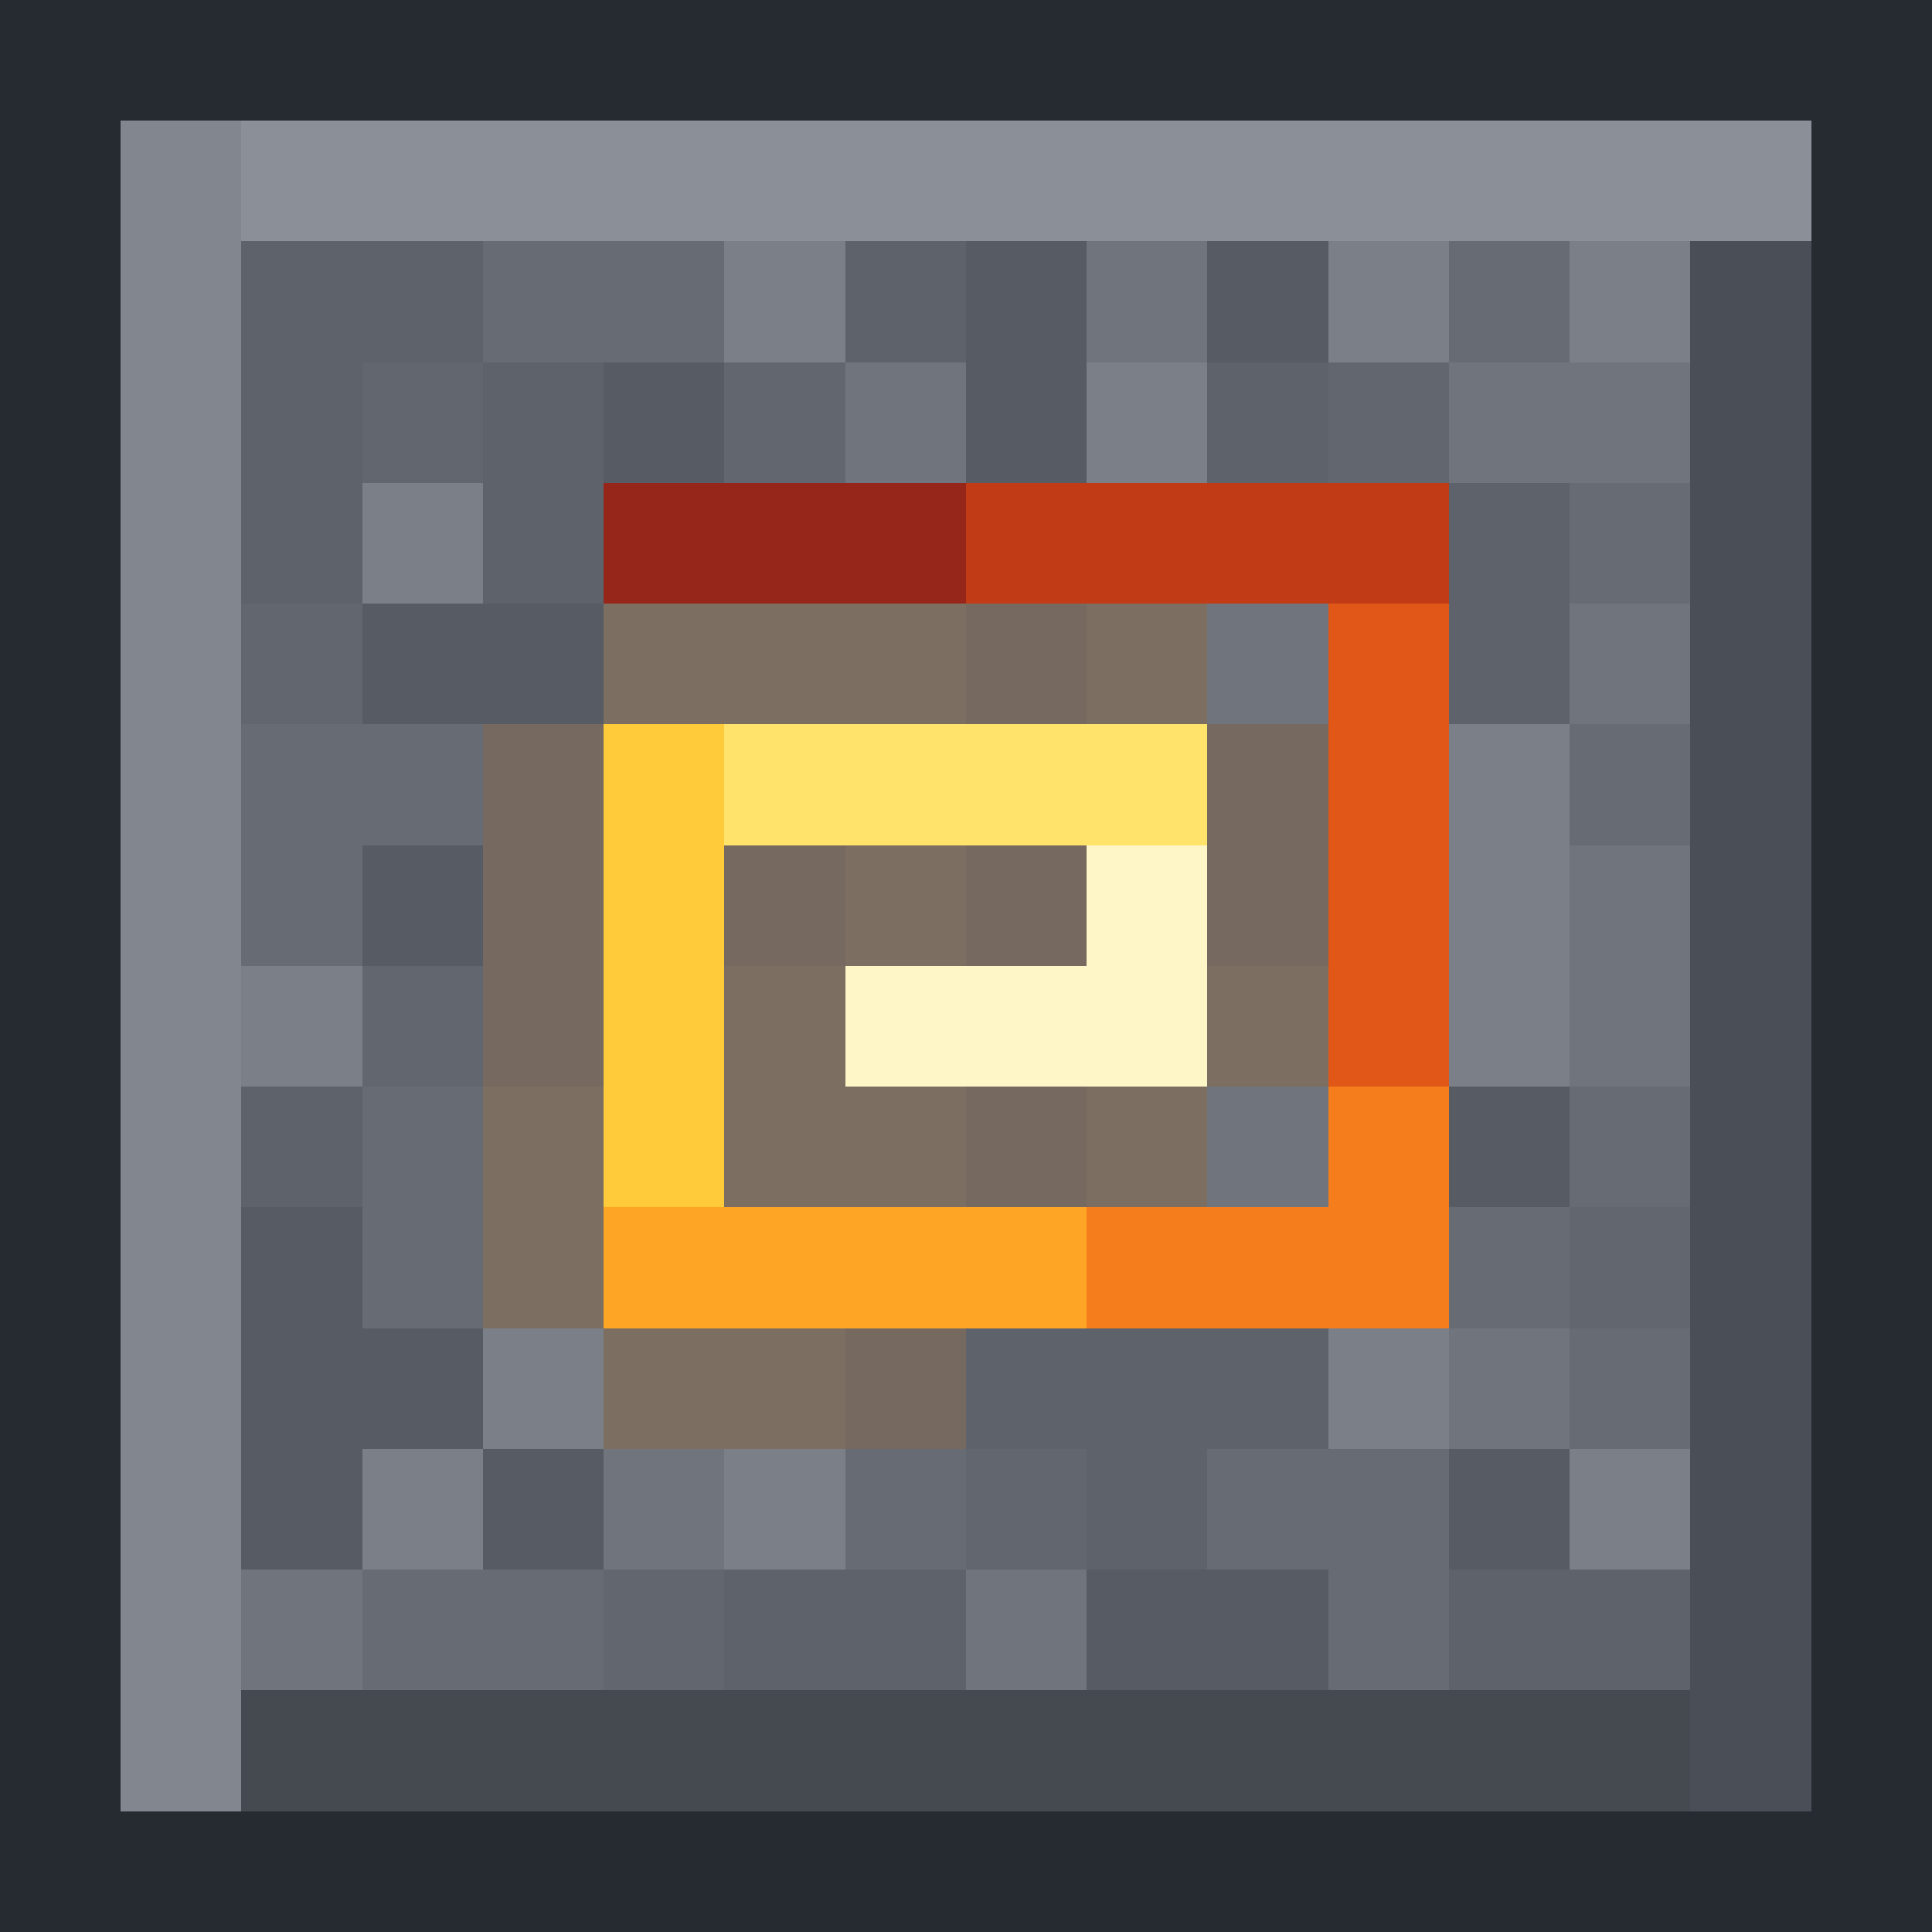
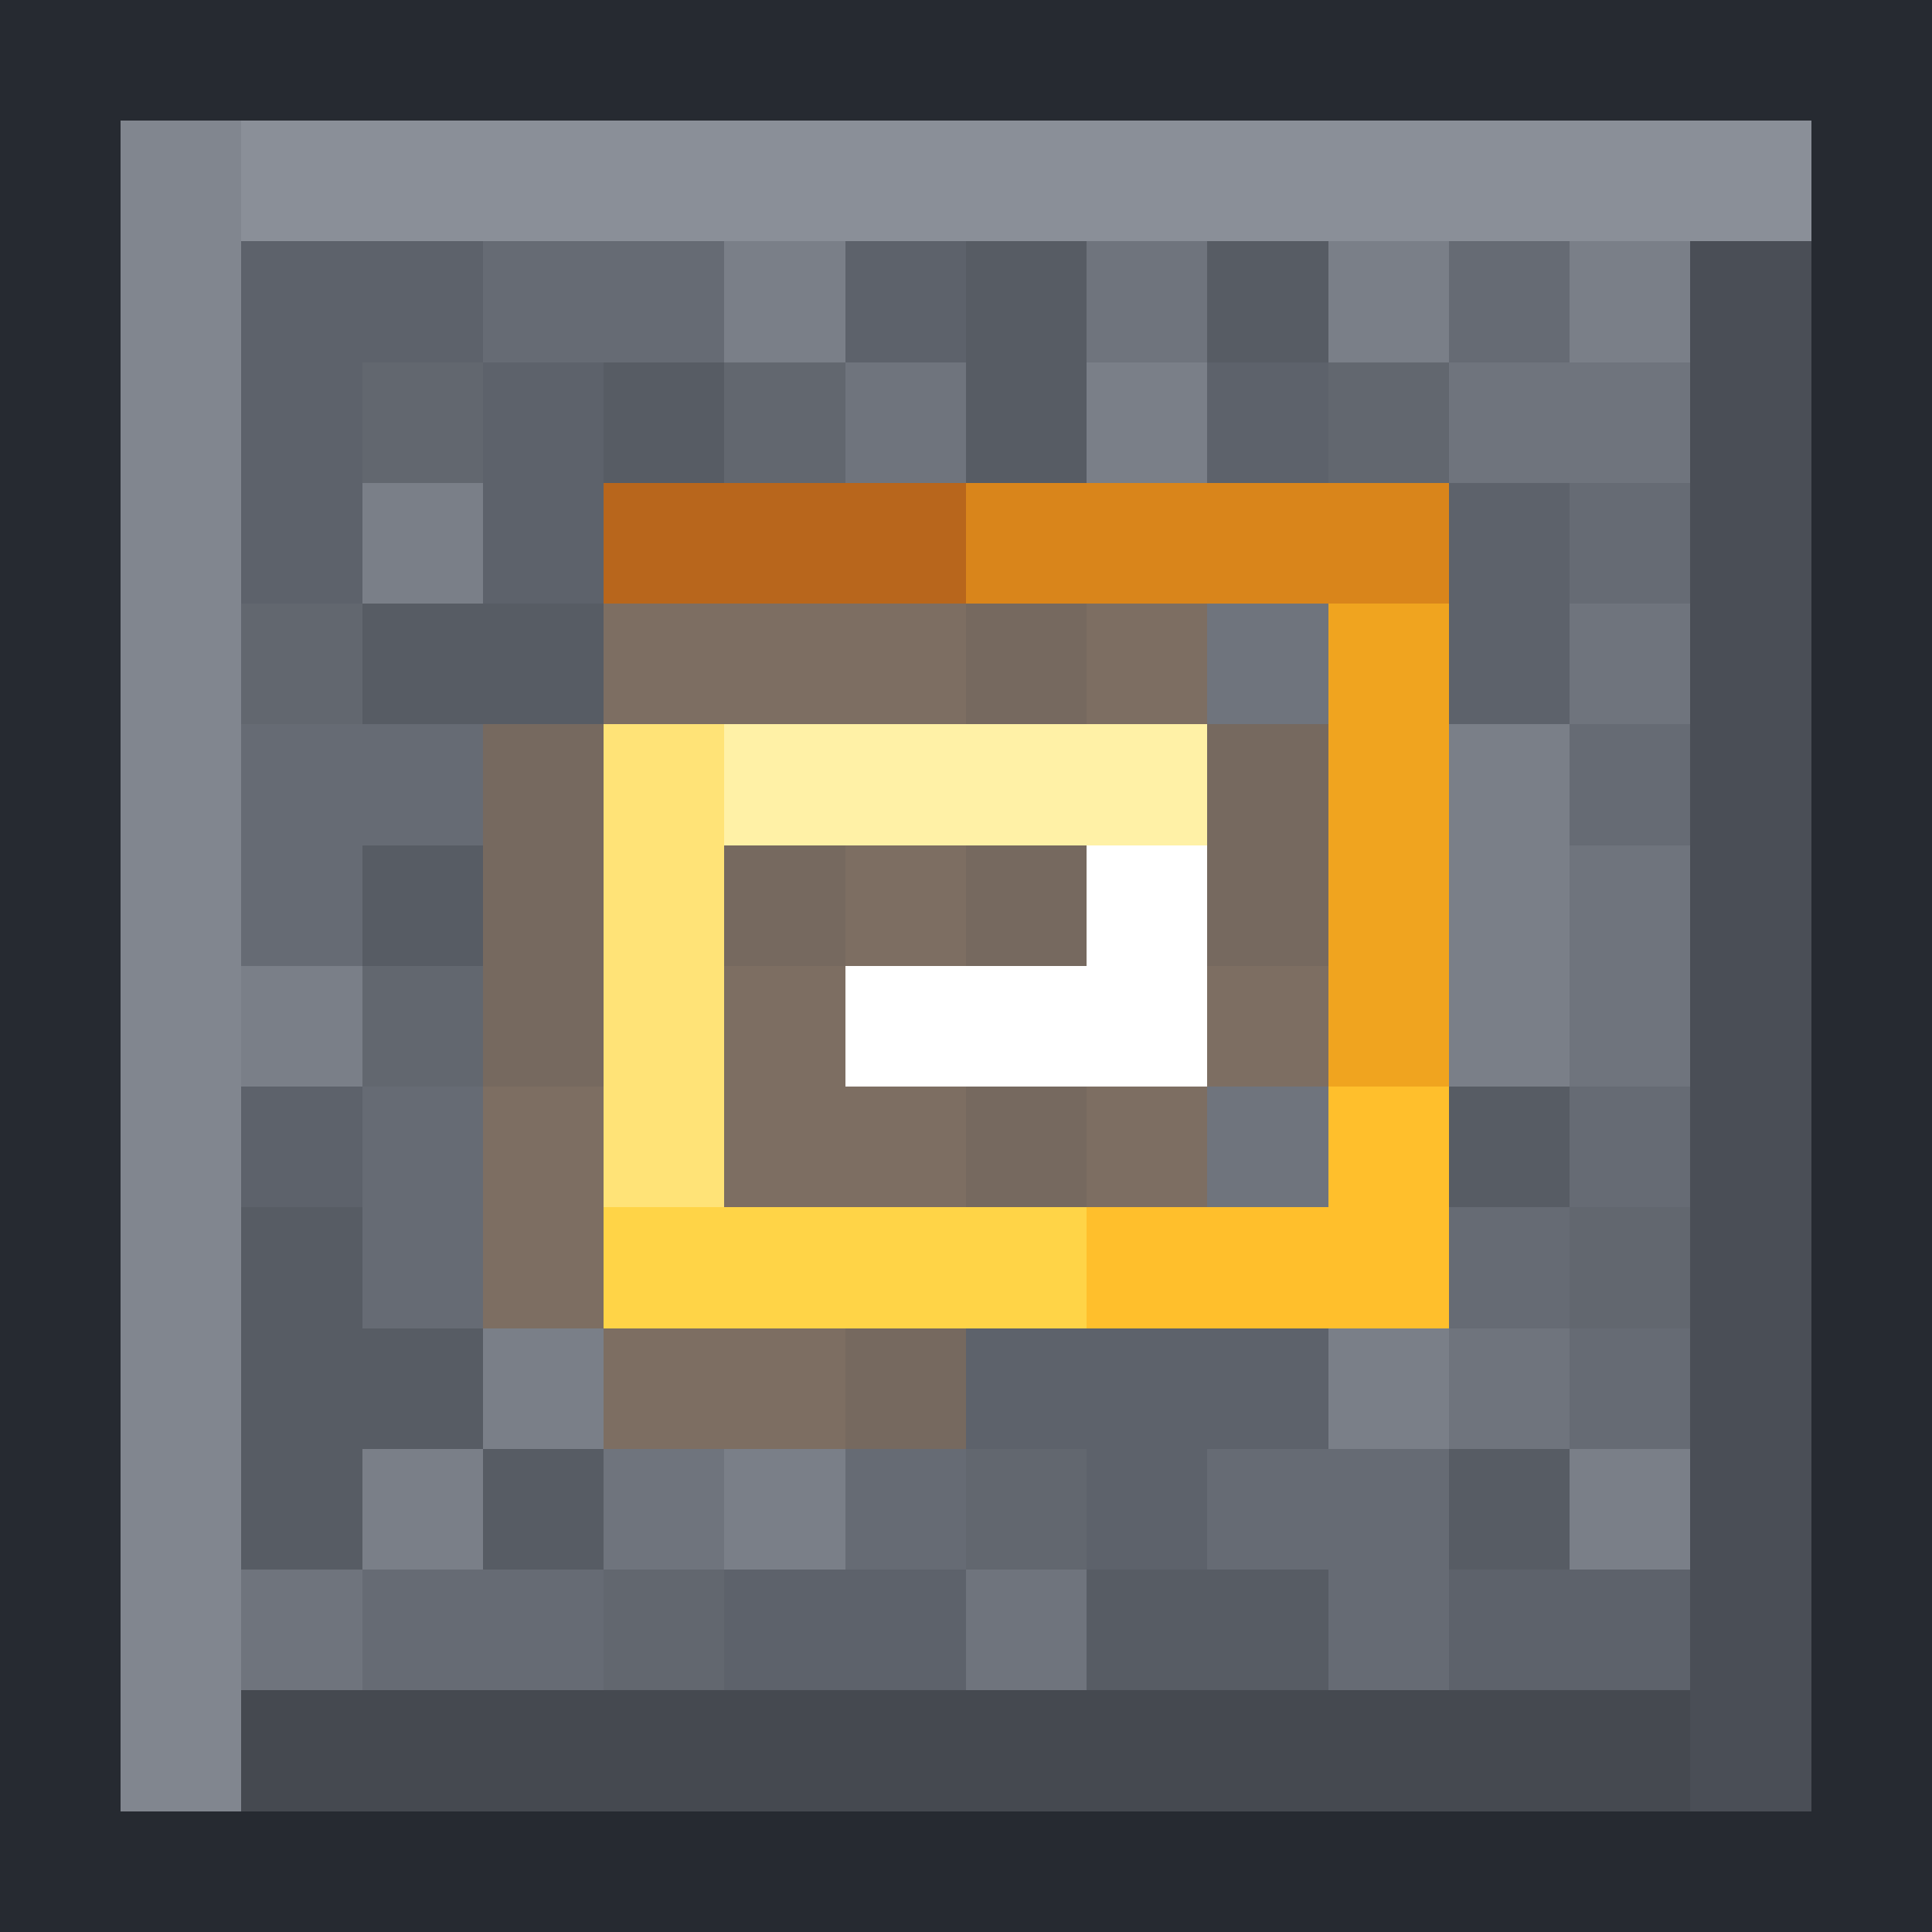
<svg xmlns="http://www.w3.org/2000/svg" viewBox="0 0 16 16" shape-rendering="crispEdges">
  <rect x="0" y="0" width="1" height="1" fill="#262a31" />
  <rect x="1" y="0" width="1" height="1" fill="#262a31" />
  <rect x="2" y="0" width="1" height="1" fill="#262a31" />
  <rect x="3" y="0" width="1" height="1" fill="#262a31" />
  <rect x="4" y="0" width="1" height="1" fill="#262a31" />
  <rect x="5" y="0" width="1" height="1" fill="#262a31" />
  <rect x="6" y="0" width="1" height="1" fill="#262a31" />
  <rect x="7" y="0" width="1" height="1" fill="#262a31" />
  <rect x="8" y="0" width="1" height="1" fill="#262a31" />
  <rect x="9" y="0" width="1" height="1" fill="#262a31" />
  <rect x="10" y="0" width="1" height="1" fill="#262a31" />
  <rect x="11" y="0" width="1" height="1" fill="#262a31" />
  <rect x="12" y="0" width="1" height="1" fill="#262a31" />
  <rect x="13" y="0" width="1" height="1" fill="#262a31" />
  <rect x="14" y="0" width="1" height="1" fill="#262a31" />
  <rect x="15" y="0" width="1" height="1" fill="#262a31" />
  <rect x="0" y="1" width="1" height="1" fill="#262a31" />
  <rect x="1" y="1" width="1" height="1" fill="#81868f" />
  <rect x="2" y="1" width="1" height="1" fill="#8a8f98" />
  <rect x="3" y="1" width="1" height="1" fill="#8a8f98" />
  <rect x="4" y="1" width="1" height="1" fill="#8a8f98" />
  <rect x="5" y="1" width="1" height="1" fill="#8a8f98" />
  <rect x="6" y="1" width="1" height="1" fill="#8a8f98" />
  <rect x="7" y="1" width="1" height="1" fill="#8a8f98" />
  <rect x="8" y="1" width="1" height="1" fill="#8a8f98" />
  <rect x="9" y="1" width="1" height="1" fill="#8a8f98" />
  <rect x="10" y="1" width="1" height="1" fill="#8a8f98" />
  <rect x="11" y="1" width="1" height="1" fill="#8a8f98" />
  <rect x="12" y="1" width="1" height="1" fill="#8a8f98" />
  <rect x="13" y="1" width="1" height="1" fill="#8a8f98" />
  <rect x="14" y="1" width="1" height="1" fill="#8a8f98" />
  <rect x="15" y="1" width="1" height="1" fill="#262a31" />
  <rect x="0" y="2" width="1" height="1" fill="#262a31" />
  <rect x="1" y="2" width="1" height="1" fill="#81868f" />
  <rect x="2" y="2" width="1" height="1" fill="#5d626b" />
  <rect x="3" y="2" width="1" height="1" fill="#5d626b" />
  <rect x="4" y="2" width="1" height="1" fill="#666b74" />
  <rect x="5" y="2" width="1" height="1" fill="#666b74" />
  <rect x="6" y="2" width="1" height="1" fill="#7a7f88" />
  <rect x="7" y="2" width="1" height="1" fill="#5d626b" />
  <rect x="8" y="2" width="1" height="1" fill="#575c64" />
  <rect x="9" y="2" width="1" height="1" fill="#6f747d" />
  <rect x="10" y="2" width="1" height="1" fill="#575c64" />
  <rect x="11" y="2" width="1" height="1" fill="#7a7f88" />
  <rect x="12" y="2" width="1" height="1" fill="#666b74" />
  <rect x="13" y="2" width="1" height="1" fill="#7a7f88" />
  <rect x="14" y="2" width="1" height="1" fill="#4a4e56" />
  <rect x="15" y="2" width="1" height="1" fill="#262a31" />
  <rect x="0" y="3" width="1" height="1" fill="#262a31" />
  <rect x="1" y="3" width="1" height="1" fill="#81868f" />
  <rect x="2" y="3" width="1" height="1" fill="#5d626b" />
  <rect x="3" y="3" width="1" height="1" fill="#62676f" />
  <rect x="4" y="3" width="1" height="1" fill="#5d626b" />
  <rect x="5" y="3" width="1" height="1" fill="#575c64" />
  <rect x="6" y="3" width="1" height="1" fill="#62676f" />
  <rect x="7" y="3" width="1" height="1" fill="#6f747d" />
  <rect x="8" y="3" width="1" height="1" fill="#575c64" />
  <rect x="9" y="3" width="1" height="1" fill="#7a7f88" />
  <rect x="10" y="3" width="1" height="1" fill="#5d626b" />
  <rect x="11" y="3" width="1" height="1" fill="#62676f" />
  <rect x="12" y="3" width="1" height="1" fill="#6f747d" />
  <rect x="13" y="3" width="1" height="1" fill="#6f747d" />
  <rect x="14" y="3" width="1" height="1" fill="#4a4e56" />
  <rect x="15" y="3" width="1" height="1" fill="#262a31" />
  <rect x="0" y="4" width="1" height="1" fill="#262a31" />
  <rect x="1" y="4" width="1" height="1" fill="#81868f" />
  <rect x="2" y="4" width="1" height="1" fill="#5d626b" />
  <rect x="3" y="4" width="1" height="1" fill="#7a7f88" />
  <rect x="4" y="4" width="1" height="1" fill="#5d626b" />
-   <rect x="5" y="4" width="1" height="1" fill="#97261a" />
-   <rect x="6" y="4" width="1" height="1" fill="#97261a" />
-   <rect x="7" y="4" width="1" height="1" fill="#97261a" />
-   <rect x="8" y="4" width="1" height="1" fill="#c23b17" />
-   <rect x="9" y="4" width="1" height="1" fill="#c23b17" />
-   <rect x="10" y="4" width="1" height="1" fill="#c23b17" />
-   <rect x="11" y="4" width="1" height="1" fill="#c23b17" />
+   <rect x="5" y="4" width="1" height="1" fill="#b8661c" />
+   <rect x="6" y="4" width="1" height="1" fill="#b8661c" />
+   <rect x="7" y="4" width="1" height="1" fill="#b8661c" />
+   <rect x="8" y="4" width="1" height="1" fill="#d9851b" />
+   <rect x="9" y="4" width="1" height="1" fill="#d9851b" />
+   <rect x="10" y="4" width="1" height="1" fill="#d9851b" />
+   <rect x="11" y="4" width="1" height="1" fill="#d9851b" />
  <rect x="12" y="4" width="1" height="1" fill="#5d626b" />
  <rect x="13" y="4" width="1" height="1" fill="#666b74" />
  <rect x="14" y="4" width="1" height="1" fill="#4a4e56" />
  <rect x="15" y="4" width="1" height="1" fill="#262a31" />
  <rect x="0" y="5" width="1" height="1" fill="#262a31" />
  <rect x="1" y="5" width="1" height="1" fill="#81868f" />
  <rect x="2" y="5" width="1" height="1" fill="#62676f" />
  <rect x="3" y="5" width="1" height="1" fill="#575c64" />
  <rect x="4" y="5" width="1" height="1" fill="#575c64" />
  <rect x="5" y="5" width="1" height="1" fill="#7d6e62" />
  <rect x="6" y="5" width="1" height="1" fill="#7d6e62" />
  <rect x="7" y="5" width="1" height="1" fill="#7d6e62" />
  <rect x="8" y="5" width="1" height="1" fill="#76695f" />
  <rect x="9" y="5" width="1" height="1" fill="#7d6e62" />
  <rect x="10" y="5" width="1" height="1" fill="#6f747d" />
-   <rect x="11" y="5" width="1" height="1" fill="#e05717" />
+   <rect x="11" y="5" width="1" height="1" fill="#f0a41f" />
  <rect x="12" y="5" width="1" height="1" fill="#5d626b" />
  <rect x="13" y="5" width="1" height="1" fill="#6f747d" />
  <rect x="14" y="5" width="1" height="1" fill="#4a4e56" />
  <rect x="15" y="5" width="1" height="1" fill="#262a31" />
  <rect x="0" y="6" width="1" height="1" fill="#262a31" />
  <rect x="1" y="6" width="1" height="1" fill="#81868f" />
  <rect x="2" y="6" width="1" height="1" fill="#666b74" />
  <rect x="3" y="6" width="1" height="1" fill="#666b74" />
  <rect x="4" y="6" width="1" height="1" fill="#76695f" />
-   <rect x="5" y="6" width="1" height="1" fill="#ffcb3a" />
-   <rect x="6" y="6" width="1" height="1" fill="#ffe36b" />
-   <rect x="7" y="6" width="1" height="1" fill="#ffe36b" />
-   <rect x="8" y="6" width="1" height="1" fill="#ffe36b" />
-   <rect x="9" y="6" width="1" height="1" fill="#ffe36b" />
+   <rect x="5" y="6" width="1" height="1" fill="#ffe377" />
+   <rect x="6" y="6" width="1" height="1" fill="#fff1a6" />
+   <rect x="7" y="6" width="1" height="1" fill="#fff1a6" />
+   <rect x="8" y="6" width="1" height="1" fill="#fff1a6" />
+   <rect x="9" y="6" width="1" height="1" fill="#fff1a6" />
  <rect x="10" y="6" width="1" height="1" fill="#76695f" />
-   <rect x="11" y="6" width="1" height="1" fill="#e05717" />
+   <rect x="11" y="6" width="1" height="1" fill="#f0a41f" />
  <rect x="12" y="6" width="1" height="1" fill="#7a7f88" />
  <rect x="13" y="6" width="1" height="1" fill="#666b74" />
  <rect x="14" y="6" width="1" height="1" fill="#4a4e56" />
  <rect x="15" y="6" width="1" height="1" fill="#262a31" />
  <rect x="0" y="7" width="1" height="1" fill="#262a31" />
  <rect x="1" y="7" width="1" height="1" fill="#81868f" />
  <rect x="2" y="7" width="1" height="1" fill="#666b74" />
  <rect x="3" y="7" width="1" height="1" fill="#575c64" />
  <rect x="4" y="7" width="1" height="1" fill="#76695f" />
-   <rect x="5" y="7" width="1" height="1" fill="#ffcb3a" />
+   <rect x="5" y="7" width="1" height="1" fill="#ffe377" />
  <rect x="6" y="7" width="1" height="1" fill="#76695f" />
  <rect x="7" y="7" width="1" height="1" fill="#7d6e62" />
  <rect x="8" y="7" width="1" height="1" fill="#76695f" />
-   <rect x="9" y="7" width="1" height="1" fill="#fff6c8" />
+   <rect x="9" y="7" width="1" height="1" fill="#ffffff" />
  <rect x="10" y="7" width="1" height="1" fill="#76695f" />
-   <rect x="11" y="7" width="1" height="1" fill="#e05717" />
+   <rect x="11" y="7" width="1" height="1" fill="#f0a41f" />
  <rect x="12" y="7" width="1" height="1" fill="#7a7f88" />
  <rect x="13" y="7" width="1" height="1" fill="#6f747d" />
  <rect x="14" y="7" width="1" height="1" fill="#4a4e56" />
  <rect x="15" y="7" width="1" height="1" fill="#262a31" />
  <rect x="0" y="8" width="1" height="1" fill="#262a31" />
  <rect x="1" y="8" width="1" height="1" fill="#81868f" />
  <rect x="2" y="8" width="1" height="1" fill="#7a7f88" />
  <rect x="3" y="8" width="1" height="1" fill="#62676f" />
  <rect x="4" y="8" width="1" height="1" fill="#76695f" />
-   <rect x="5" y="8" width="1" height="1" fill="#ffcb3a" />
+   <rect x="5" y="8" width="1" height="1" fill="#ffe377" />
  <rect x="6" y="8" width="1" height="1" fill="#7d6e62" />
-   <rect x="7" y="8" width="1" height="1" fill="#fff6c8" />
-   <rect x="8" y="8" width="1" height="1" fill="#fff6c8" />
-   <rect x="9" y="8" width="1" height="1" fill="#fff6c8" />
+   <rect x="7" y="8" width="1" height="1" fill="#ffffff" />
+   <rect x="8" y="8" width="1" height="1" fill="#ffffff" />
+   <rect x="9" y="8" width="1" height="1" fill="#ffffff" />
  <rect x="10" y="8" width="1" height="1" fill="#7d6e62" />
-   <rect x="11" y="8" width="1" height="1" fill="#e05717" />
+   <rect x="11" y="8" width="1" height="1" fill="#f0a41f" />
  <rect x="12" y="8" width="1" height="1" fill="#7a7f88" />
  <rect x="13" y="8" width="1" height="1" fill="#6f747d" />
  <rect x="14" y="8" width="1" height="1" fill="#4a4e56" />
  <rect x="15" y="8" width="1" height="1" fill="#262a31" />
  <rect x="0" y="9" width="1" height="1" fill="#262a31" />
  <rect x="1" y="9" width="1" height="1" fill="#81868f" />
  <rect x="2" y="9" width="1" height="1" fill="#5d626b" />
  <rect x="3" y="9" width="1" height="1" fill="#666b74" />
  <rect x="4" y="9" width="1" height="1" fill="#7d6e62" />
-   <rect x="5" y="9" width="1" height="1" fill="#ffcb3a" />
+   <rect x="5" y="9" width="1" height="1" fill="#ffe377" />
  <rect x="6" y="9" width="1" height="1" fill="#7d6e62" />
  <rect x="7" y="9" width="1" height="1" fill="#7d6e62" />
  <rect x="8" y="9" width="1" height="1" fill="#76695f" />
  <rect x="9" y="9" width="1" height="1" fill="#7d6e62" />
  <rect x="10" y="9" width="1" height="1" fill="#6f747d" />
-   <rect x="11" y="9" width="1" height="1" fill="#f57d1c" />
+   <rect x="11" y="9" width="1" height="1" fill="#ffbf2c" />
  <rect x="12" y="9" width="1" height="1" fill="#575c64" />
  <rect x="13" y="9" width="1" height="1" fill="#666b74" />
  <rect x="14" y="9" width="1" height="1" fill="#4a4e56" />
  <rect x="15" y="9" width="1" height="1" fill="#262a31" />
  <rect x="0" y="10" width="1" height="1" fill="#262a31" />
  <rect x="1" y="10" width="1" height="1" fill="#81868f" />
  <rect x="2" y="10" width="1" height="1" fill="#575c64" />
  <rect x="3" y="10" width="1" height="1" fill="#666b74" />
  <rect x="4" y="10" width="1" height="1" fill="#7d6e62" />
-   <rect x="5" y="10" width="1" height="1" fill="#ffa526" />
-   <rect x="6" y="10" width="1" height="1" fill="#ffa526" />
-   <rect x="7" y="10" width="1" height="1" fill="#ffa526" />
-   <rect x="8" y="10" width="1" height="1" fill="#ffa526" />
-   <rect x="9" y="10" width="1" height="1" fill="#f57d1c" />
-   <rect x="10" y="10" width="1" height="1" fill="#f57d1c" />
-   <rect x="11" y="10" width="1" height="1" fill="#f57d1c" />
+   <rect x="5" y="10" width="1" height="1" fill="#ffd447" />
+   <rect x="6" y="10" width="1" height="1" fill="#ffd447" />
+   <rect x="7" y="10" width="1" height="1" fill="#ffd447" />
+   <rect x="8" y="10" width="1" height="1" fill="#ffd447" />
+   <rect x="9" y="10" width="1" height="1" fill="#ffbf2c" />
+   <rect x="10" y="10" width="1" height="1" fill="#ffbf2c" />
+   <rect x="11" y="10" width="1" height="1" fill="#ffbf2c" />
  <rect x="12" y="10" width="1" height="1" fill="#666b74" />
  <rect x="13" y="10" width="1" height="1" fill="#62676f" />
  <rect x="14" y="10" width="1" height="1" fill="#4a4e56" />
  <rect x="15" y="10" width="1" height="1" fill="#262a31" />
  <rect x="0" y="11" width="1" height="1" fill="#262a31" />
  <rect x="1" y="11" width="1" height="1" fill="#81868f" />
  <rect x="2" y="11" width="1" height="1" fill="#575c64" />
  <rect x="3" y="11" width="1" height="1" fill="#575c64" />
  <rect x="4" y="11" width="1" height="1" fill="#7a7f88" />
  <rect x="5" y="11" width="1" height="1" fill="#7d6e62" />
  <rect x="6" y="11" width="1" height="1" fill="#7d6e62" />
  <rect x="7" y="11" width="1" height="1" fill="#76695f" />
  <rect x="8" y="11" width="1" height="1" fill="#5d626b" />
  <rect x="9" y="11" width="1" height="1" fill="#5d626b" />
  <rect x="10" y="11" width="1" height="1" fill="#5d626b" />
  <rect x="11" y="11" width="1" height="1" fill="#7a7f88" />
  <rect x="12" y="11" width="1" height="1" fill="#6f747d" />
  <rect x="13" y="11" width="1" height="1" fill="#666b74" />
  <rect x="14" y="11" width="1" height="1" fill="#4a4e56" />
  <rect x="15" y="11" width="1" height="1" fill="#262a31" />
  <rect x="0" y="12" width="1" height="1" fill="#262a31" />
  <rect x="1" y="12" width="1" height="1" fill="#81868f" />
  <rect x="2" y="12" width="1" height="1" fill="#575c64" />
  <rect x="3" y="12" width="1" height="1" fill="#7a7f88" />
  <rect x="4" y="12" width="1" height="1" fill="#575c64" />
  <rect x="5" y="12" width="1" height="1" fill="#6f747d" />
  <rect x="6" y="12" width="1" height="1" fill="#7a7f88" />
  <rect x="7" y="12" width="1" height="1" fill="#666b74" />
  <rect x="8" y="12" width="1" height="1" fill="#62676f" />
  <rect x="9" y="12" width="1" height="1" fill="#5d626b" />
  <rect x="10" y="12" width="1" height="1" fill="#666b74" />
  <rect x="11" y="12" width="1" height="1" fill="#666b74" />
  <rect x="12" y="12" width="1" height="1" fill="#575c64" />
  <rect x="13" y="12" width="1" height="1" fill="#7a7f88" />
  <rect x="14" y="12" width="1" height="1" fill="#4a4e56" />
  <rect x="15" y="12" width="1" height="1" fill="#262a31" />
  <rect x="0" y="13" width="1" height="1" fill="#262a31" />
  <rect x="1" y="13" width="1" height="1" fill="#81868f" />
  <rect x="2" y="13" width="1" height="1" fill="#6f747d" />
  <rect x="3" y="13" width="1" height="1" fill="#666b74" />
  <rect x="4" y="13" width="1" height="1" fill="#666b74" />
  <rect x="5" y="13" width="1" height="1" fill="#62676f" />
  <rect x="6" y="13" width="1" height="1" fill="#5d626b" />
  <rect x="7" y="13" width="1" height="1" fill="#5d626b" />
  <rect x="8" y="13" width="1" height="1" fill="#6f747d" />
  <rect x="9" y="13" width="1" height="1" fill="#575c64" />
  <rect x="10" y="13" width="1" height="1" fill="#575c64" />
  <rect x="11" y="13" width="1" height="1" fill="#666b74" />
  <rect x="12" y="13" width="1" height="1" fill="#5d626b" />
  <rect x="13" y="13" width="1" height="1" fill="#5d626b" />
  <rect x="14" y="13" width="1" height="1" fill="#4a4e56" />
  <rect x="15" y="13" width="1" height="1" fill="#262a31" />
  <rect x="0" y="14" width="1" height="1" fill="#262a31" />
  <rect x="1" y="14" width="1" height="1" fill="#81868f" />
  <rect x="2" y="14" width="1" height="1" fill="#454950" />
  <rect x="3" y="14" width="1" height="1" fill="#454950" />
  <rect x="4" y="14" width="1" height="1" fill="#454950" />
  <rect x="5" y="14" width="1" height="1" fill="#454950" />
  <rect x="6" y="14" width="1" height="1" fill="#454950" />
  <rect x="7" y="14" width="1" height="1" fill="#454950" />
  <rect x="8" y="14" width="1" height="1" fill="#454950" />
  <rect x="9" y="14" width="1" height="1" fill="#454950" />
  <rect x="10" y="14" width="1" height="1" fill="#454950" />
  <rect x="11" y="14" width="1" height="1" fill="#454950" />
  <rect x="12" y="14" width="1" height="1" fill="#454950" />
  <rect x="13" y="14" width="1" height="1" fill="#454950" />
  <rect x="14" y="14" width="1" height="1" fill="#4a4e56" />
  <rect x="15" y="14" width="1" height="1" fill="#262a31" />
  <rect x="0" y="15" width="1" height="1" fill="#262a31" />
  <rect x="1" y="15" width="1" height="1" fill="#262a31" />
  <rect x="2" y="15" width="1" height="1" fill="#262a31" />
  <rect x="3" y="15" width="1" height="1" fill="#262a31" />
  <rect x="4" y="15" width="1" height="1" fill="#262a31" />
  <rect x="5" y="15" width="1" height="1" fill="#262a31" />
  <rect x="6" y="15" width="1" height="1" fill="#262a31" />
  <rect x="7" y="15" width="1" height="1" fill="#262a31" />
  <rect x="8" y="15" width="1" height="1" fill="#262a31" />
  <rect x="9" y="15" width="1" height="1" fill="#262a31" />
  <rect x="10" y="15" width="1" height="1" fill="#262a31" />
  <rect x="11" y="15" width="1" height="1" fill="#262a31" />
  <rect x="12" y="15" width="1" height="1" fill="#262a31" />
  <rect x="13" y="15" width="1" height="1" fill="#262a31" />
  <rect x="14" y="15" width="1" height="1" fill="#262a31" />
  <rect x="15" y="15" width="1" height="1" fill="#262a31" />
</svg>
